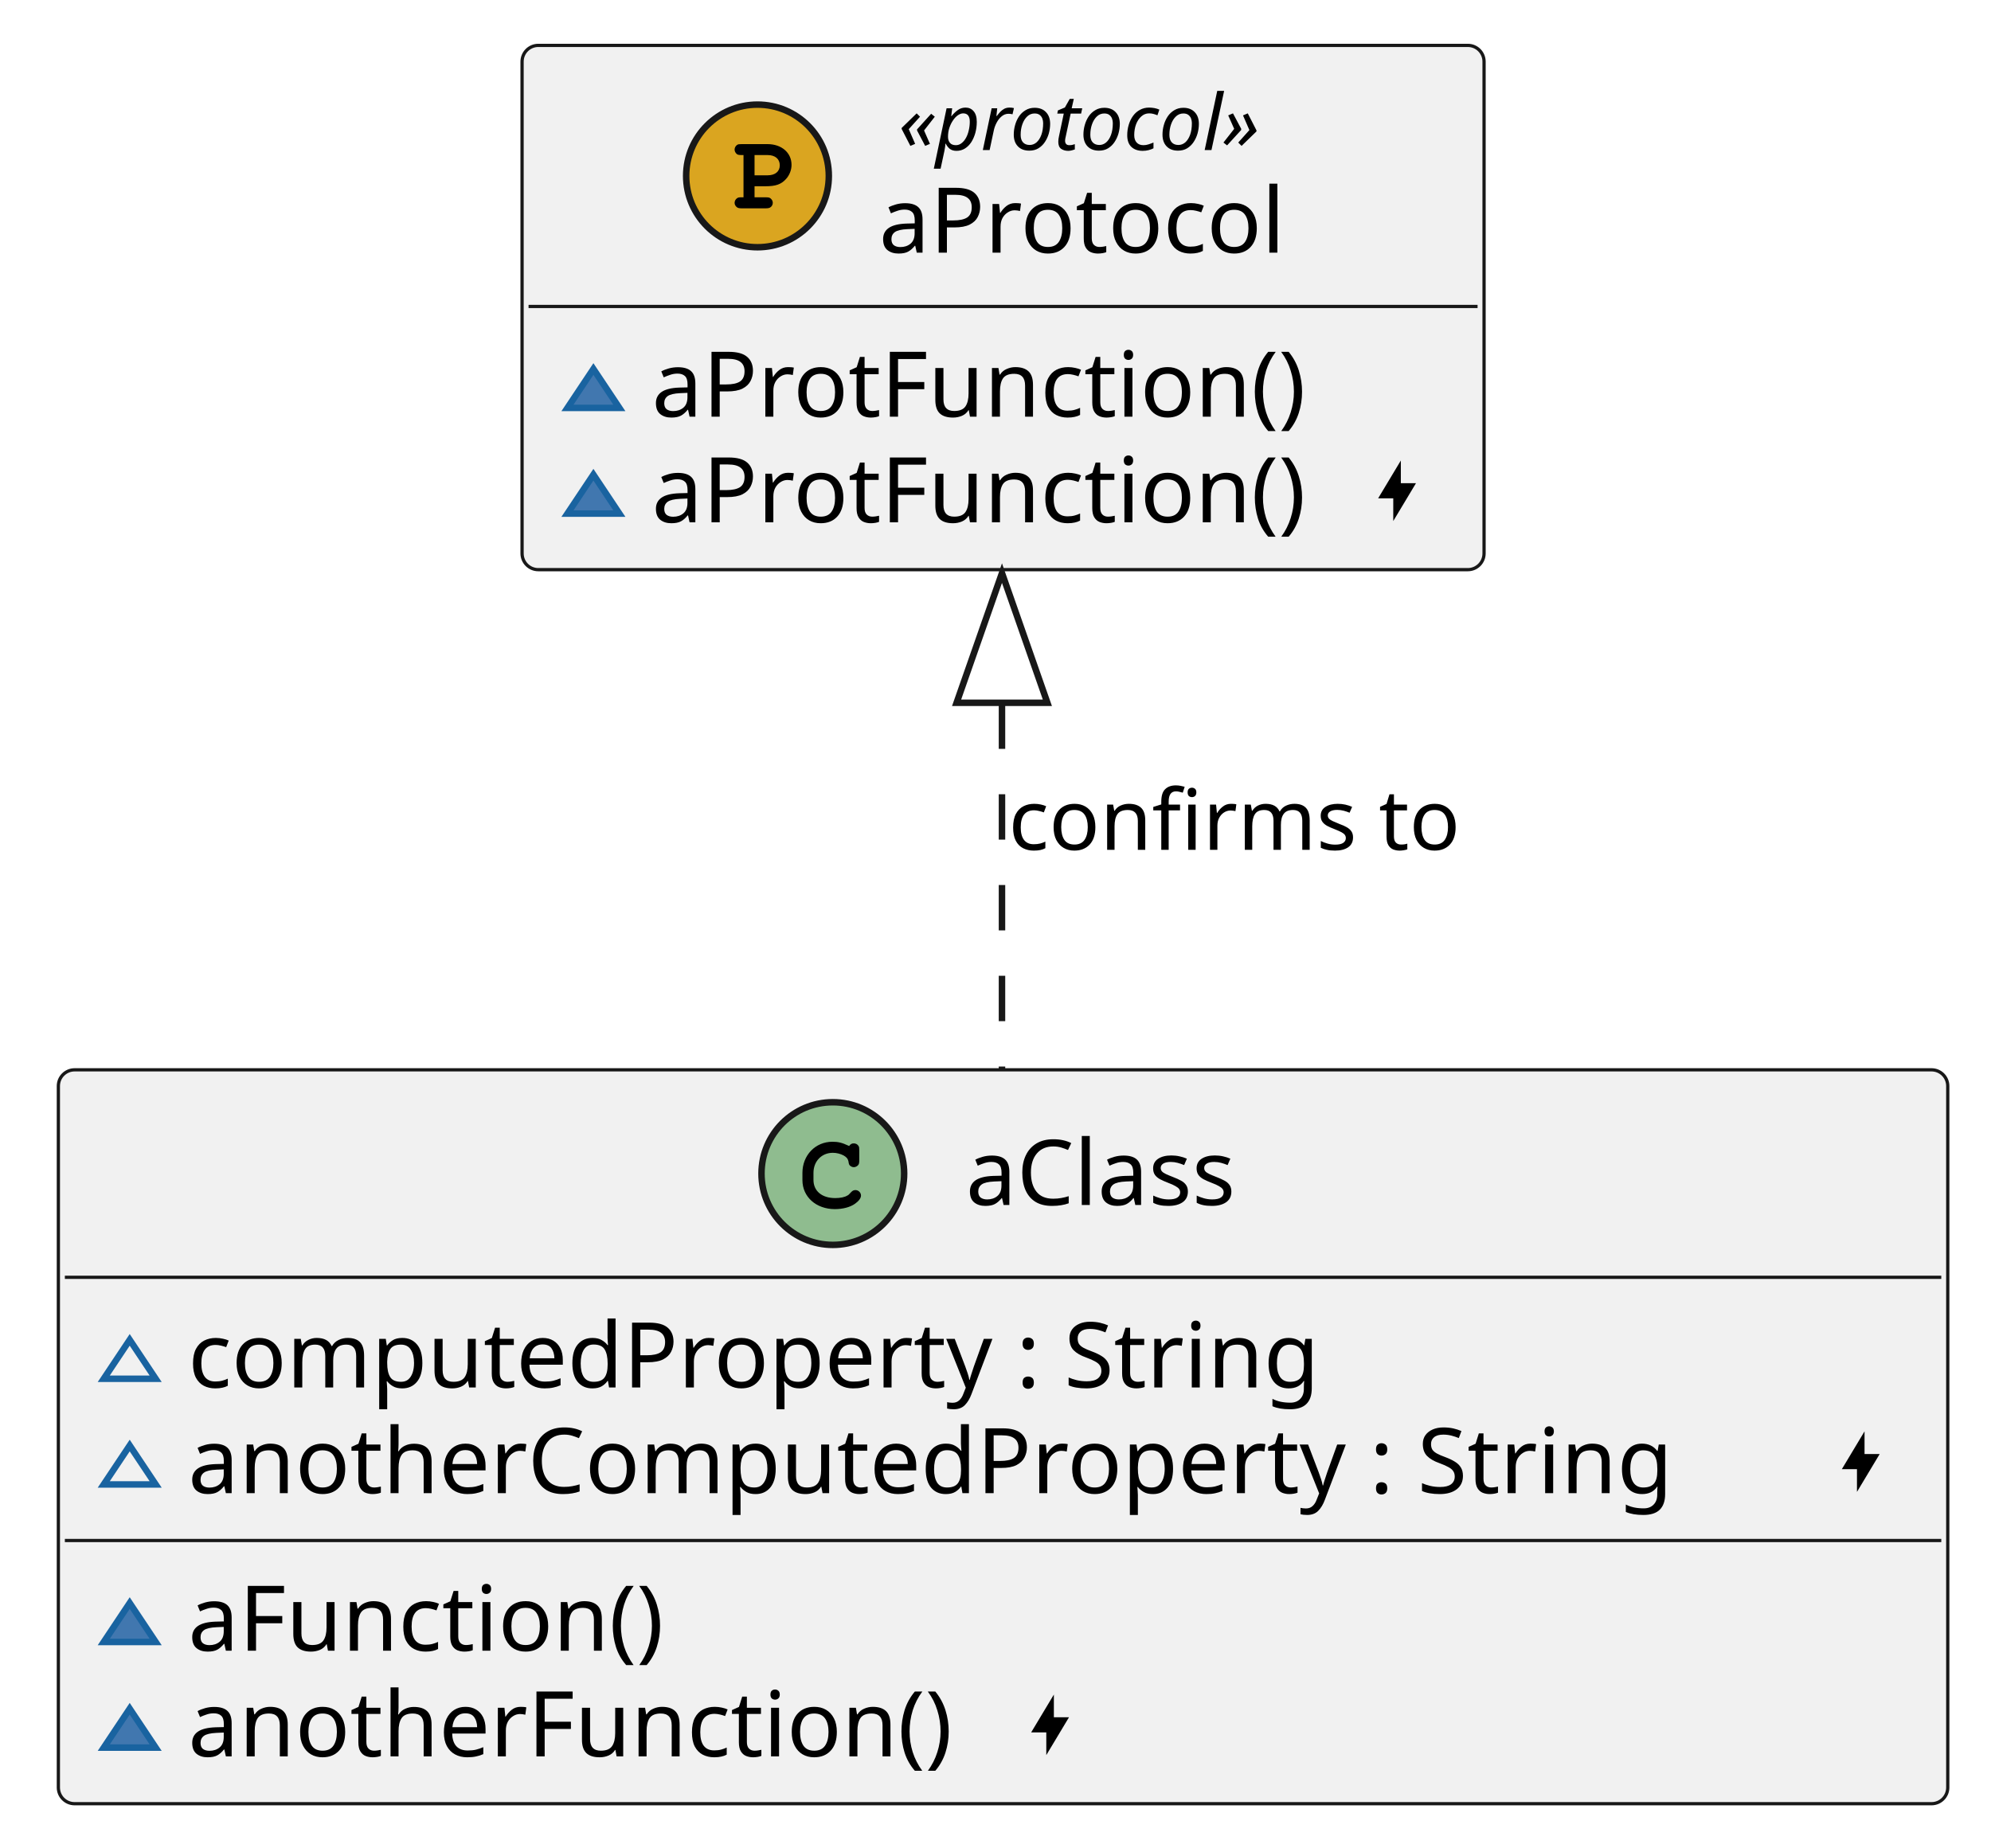
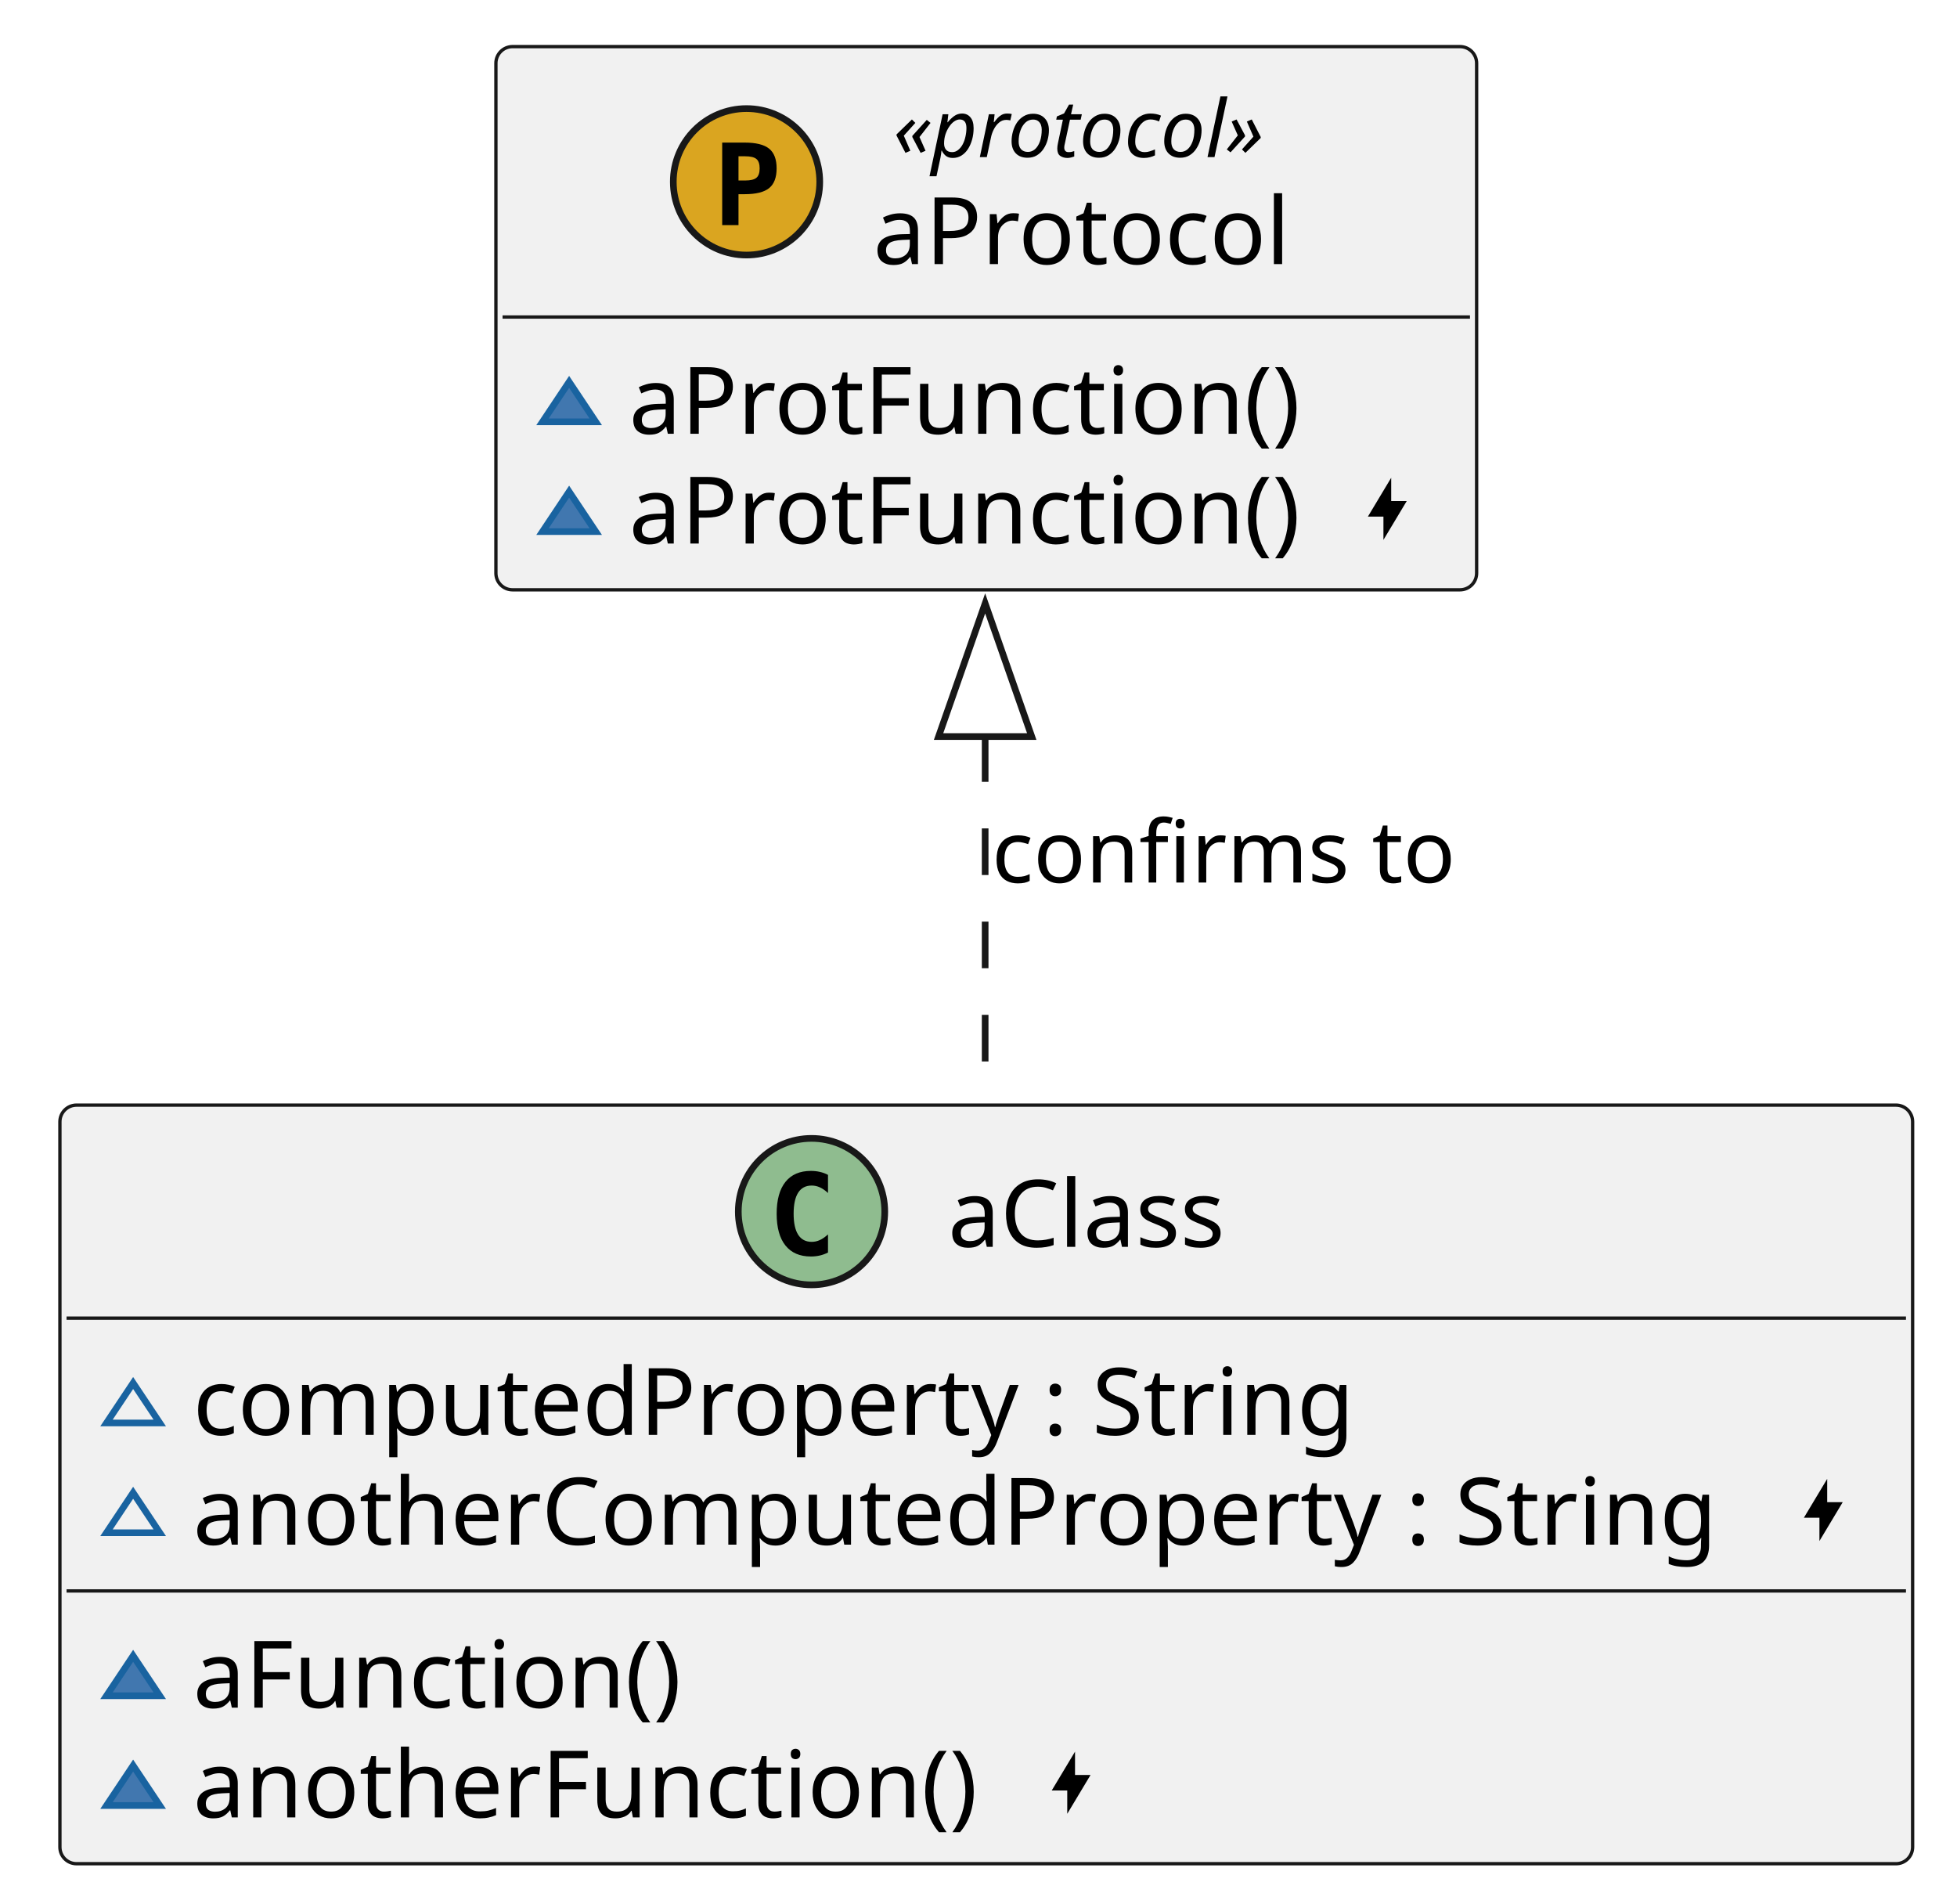
- <svg xmlns="http://www.w3.org/2000/svg" contentStyleType="text/css" height="285px" preserveAspectRatio="none" style="width:307px;height:285px;background:#FFFFFF;" version="1.1" viewBox="0 0 307 285" width="307px" zoomAndPan="magnify">
+ <svg xmlns="http://www.w3.org/2000/svg" contentStyleType="text/css" height="286px" preserveAspectRatio="none" style="width:294px;height:286px;background:#FFFFFF;" version="1.1" viewBox="0 0 294 286" width="294px" zoomAndPan="magnify">
  <defs />
  <g>
    <g id="elem_aProtocol">
-       <rect codeLine="7" fill="#F1F1F1" height="80.859" id="aProtocol" rx="2.5" ry="2.5" style="stroke:#181818;stroke-width:0.5;" width="148.333" x="80.5" y="7" />
-       <ellipse cx="116.8" cy="27.133" fill="#DAA520" rx="11" ry="11" style="stroke:#181818;stroke-width:1.0;" />
-       <path d="M116.347,28.727 L118.019,28.727 C119.597,28.727 120.441,28.445 121.191,27.617 C121.737,27.023 122.05,26.211 122.05,25.43 C122.05,23.555 120.519,22.227 118.347,22.227 L114.394,22.227 C113.956,22.227 113.831,22.242 113.675,22.336 C113.425,22.492 113.269,22.789 113.269,23.07 C113.269,23.32 113.409,23.602 113.628,23.773 C113.784,23.883 113.972,23.914 114.394,23.914 L114.644,23.914 L114.644,30.43 L114.394,30.43 C113.987,30.43 113.831,30.445 113.675,30.555 C113.425,30.711 113.269,30.992 113.269,31.289 C113.269,31.539 113.409,31.805 113.628,31.961 C113.769,32.086 114.003,32.133 114.394,32.133 L118.034,32.133 C118.378,32.133 118.628,32.086 118.737,32.008 C119.003,31.867 119.159,31.57 119.159,31.289 C119.159,31.008 119.019,30.758 118.8,30.586 C118.628,30.461 118.487,30.43 118.034,30.43 L116.347,30.43 L116.347,28.727 Z M116.347,23.914 L118.347,23.914 C119.534,23.914 120.237,24.523 120.237,25.492 C120.237,26.445 119.534,27.039 118.347,27.039 L116.347,27.039 L116.347,23.914 Z " fill="#000000" />
-       <text fill="#000000" font-family="sans-serif" font-size="12" font-style="italic" lengthAdjust="spacing" textLength="63" x="138.533" y="23.139">«protocol»</text>
-       <text fill="#000000" font-family="sans-serif" font-size="14" lengthAdjust="spacing" textLength="69" x="135.533" y="38.964">aProtocol</text>
-       <line style="stroke:#181818;stroke-width:0.5;" x1="81.5" x2="227.833" y1="47.266" y2="47.266" />
-       <polygon fill="#4177AF" points="91.5,56.914,87.5,62.914,95.5,62.914" style="stroke:#1963A0;stroke-width:1.0;" />
-       <text fill="#000000" font-family="sans-serif" font-size="14" lengthAdjust="spacing" textLength="111" x="100.5" y="64.261">aProtFunction()</text>
-       <polygon fill="#4177AF" points="91.5,73.211,87.5,79.211,95.5,79.211" style="stroke:#1963A0;stroke-width:1.0;" />
-       <text fill="#000000" font-family="sans-serif" font-size="14" lengthAdjust="spacing" textLength="111" x="100.5" y="80.558">aProtFunction()</text>
-       <path d="M216,71.026 L212.5,76.859 L214.833,76.859 L214.833,80.359 L218.333,74.526 L216,74.526 L216,71.026 " fill="#000000" style="stroke:;stroke-width:0.0;stroke-dasharray:;" />
+       <rect codeLine="7" fill="#F1F1F1" height="81.598" id="aProtocol" rx="2.5" ry="2.5" style="stroke:#181818;stroke-width:0.5;" width="147.333" x="74.5" y="7" />
+       <ellipse cx="112.15" cy="27.311" fill="#DAA520" rx="11" ry="11" style="stroke:#181818;stroke-width:1.0;" />
+       <path d="M110.944,23.476 L110.944,27.112 L111.948,27.112 Q113.151,27.112 113.637,26.705 Q114.123,26.298 114.123,25.294 Q114.123,24.29 113.637,23.883 Q113.151,23.476 111.948,23.476 Z M108.495,21.418 L111.856,21.418 Q114.421,21.418 115.546,22.331 Q116.671,23.244 116.671,25.294 Q116.671,27.344 115.546,28.257 Q114.421,29.17 111.856,29.17 L110.944,29.17 L110.944,33.81 L108.495,33.81 Z " fill="#000000" />
+       <text fill="#000000" font-family="sans-serif" font-size="12" font-style="italic" lengthAdjust="spacing" textLength="59" x="134.183" y="23.602">«protocol»</text>
+       <text fill="#000000" font-family="sans-serif" font-size="14" lengthAdjust="spacing" textLength="65" x="131.183" y="39.668">aProtocol</text>
+       <line style="stroke:#181818;stroke-width:0.5;" x1="75.5" x2="220.833" y1="47.621" y2="47.621" />
+       <polygon fill="#4177AF" points="85.5,57.365,81.5,63.365,89.5,63.365" style="stroke:#1963A0;stroke-width:1.0;" />
+       <text fill="#000000" font-family="sans-serif" font-size="14" lengthAdjust="spacing" textLength="106" x="94.5" y="65.156">aProtFunction()</text>
+       <polygon fill="#4177AF" points="85.5,73.853,81.5,79.853,89.5,79.853" style="stroke:#1963A0;stroke-width:1.0;" />
+       <text fill="#000000" font-family="sans-serif" font-size="14" lengthAdjust="spacing" textLength="106" x="94.5" y="81.644">aProtFunction()</text>
+       <path d="M209,71.764 L205.5,77.598 L207.833,77.598 L207.833,81.098 L211.333,75.264 L209,75.264 L209,71.764 " fill="#000000" style="stroke:;stroke-width:0.0;stroke-dasharray:;" />
    </g>
    <g id="elem_aClass">
-       <rect codeLine="11" fill="#F1F1F1" height="113.188" id="aClass" rx="2.5" ry="2.5" style="stroke:#181818;stroke-width:0.5;" width="291.333" x="9" y="165" />
-       <ellipse cx="128.417" cy="181" fill="#8FBC8F" rx="11" ry="11" style="stroke:#181818;stroke-width:1.0;" />
-       <path d="M130.76,176.672 C129.823,176.234 129.229,176.094 128.354,176.094 C125.729,176.094 123.729,178.172 123.729,180.891 L123.729,182.016 C123.729,184.594 125.838,186.484 128.729,186.484 C129.948,186.484 131.104,186.188 131.854,185.641 C132.432,185.234 132.76,184.781 132.76,184.391 C132.76,183.938 132.37,183.547 131.901,183.547 C131.682,183.547 131.479,183.625 131.292,183.812 C130.839,184.297 130.839,184.297 130.651,184.391 C130.229,184.656 129.542,184.781 128.776,184.781 C126.729,184.781 125.432,183.688 125.432,181.984 L125.432,180.891 C125.432,179.109 126.682,177.797 128.417,177.797 C128.995,177.797 129.604,177.953 130.073,178.203 C130.557,178.484 130.729,178.703 130.823,179.109 C130.885,179.516 130.917,179.641 131.057,179.766 C131.198,179.906 131.432,180.016 131.651,180.016 C131.917,180.016 132.182,179.875 132.354,179.656 C132.464,179.5 132.495,179.312 132.495,178.891 L132.495,177.469 C132.495,177.031 132.479,176.906 132.385,176.75 C132.229,176.484 131.948,176.344 131.651,176.344 C131.354,176.344 131.151,176.438 130.932,176.75 L130.76,176.672 Z " fill="#000000" />
-       <text fill="#000000" font-family="sans-serif" font-size="14" lengthAdjust="spacing" textLength="44" x="148.917" y="185.847">aClass</text>
-       <line style="stroke:#181818;stroke-width:0.5;" x1="10" x2="299.333" y1="197" y2="197" />
-       <polygon fill="none" points="20,206.648,16,212.648,24,212.648" style="stroke:#1963A0;stroke-width:1.0;" />
-       <text fill="#000000" font-family="sans-serif" font-size="14" lengthAdjust="spacing" textLength="195" x="29" y="213.995">computedProperty : String</text>
-       <polygon fill="none" points="20,222.945,16,228.945,24,228.945" style="stroke:#1963A0;stroke-width:1.0;" />
-       <text fill="#000000" font-family="sans-serif" font-size="14" lengthAdjust="spacing" textLength="254" x="29" y="230.292">anotherComputedProperty : String</text>
-       <path d="M287.5,220.76 L284,226.594 L286.333,226.594 L286.333,230.094 L289.833,224.26 L287.5,224.26 L287.5,220.76 " fill="#000000" style="stroke:;stroke-width:0.0;stroke-dasharray:;" />
-       <line style="stroke:#181818;stroke-width:0.5;" x1="10" x2="299.333" y1="237.594" y2="237.594" />
-       <polygon fill="#4177AF" points="20,247.242,16,253.242,24,253.242" style="stroke:#1963A0;stroke-width:1.0;" />
-       <text fill="#000000" font-family="sans-serif" font-size="14" lengthAdjust="spacing" textLength="80" x="29" y="254.589">aFunction()</text>
-       <polygon fill="#4177AF" points="20,263.539,16,269.539,24,269.539" style="stroke:#1963A0;stroke-width:1.0;" />
-       <text fill="#000000" font-family="sans-serif" font-size="14" lengthAdjust="spacing" textLength="129" x="29" y="270.886">anotherFunction()</text>
-       <path d="M162.5,261.354 L159,267.188 L161.333,267.188 L161.333,270.688 L164.833,264.854 L162.5,264.854 L162.5,261.354 " fill="#000000" style="stroke:;stroke-width:0.0;stroke-dasharray:;" />
+       <rect codeLine="11" fill="#F1F1F1" height="113.953" id="aClass" rx="2.5" ry="2.5" style="stroke:#181818;stroke-width:0.5;" width="278.333" x="9" y="166" />
+       <ellipse cx="121.917" cy="182" fill="#8FBC8F" rx="11" ry="11" style="stroke:#181818;stroke-width:1.0;" />
+       <path d="M124.39,188.143 Q123.809,188.442 123.17,188.591 Q122.53,188.741 121.825,188.741 Q119.318,188.741 117.998,187.089 Q116.678,185.437 116.678,182.316 Q116.678,179.186 117.998,177.535 Q119.318,175.883 121.825,175.883 Q122.53,175.883 123.178,176.032 Q123.825,176.182 124.39,176.481 L124.39,179.203 Q123.759,178.622 123.165,178.352 Q122.572,178.083 121.941,178.083 Q120.596,178.083 119.912,179.149 Q119.227,180.216 119.227,182.316 Q119.227,184.408 119.912,185.474 Q120.596,186.541 121.941,186.541 Q122.572,186.541 123.165,186.271 Q123.759,186.001 124.39,185.42 Z " fill="#000000" />
+       <text fill="#000000" font-family="sans-serif" font-size="14" lengthAdjust="spacing" textLength="44" x="142.417" y="187.291">aClass</text>
+       <line style="stroke:#181818;stroke-width:0.5;" x1="10" x2="286.333" y1="198" y2="198" />
+       <polygon fill="none" points="20,207.744,16,213.744,24,213.744" style="stroke:#1963A0;stroke-width:1.0;" />
+       <text fill="#000000" font-family="sans-serif" font-size="14" lengthAdjust="spacing" textLength="180" x="29" y="215.535">computedProperty : String</text>
+       <polygon fill="none" points="20,224.232,16,230.232,24,230.232" style="stroke:#1963A0;stroke-width:1.0;" />
+       <text fill="#000000" font-family="sans-serif" font-size="14" lengthAdjust="spacing" textLength="237" x="29" y="232.023">anotherComputedProperty : String</text>
+       <path d="M274.5,222.143 L271,227.977 L273.333,227.977 L273.333,231.477 L276.833,225.643 L274.5,225.643 L274.5,222.143 " fill="#000000" style="stroke:;stroke-width:0.0;stroke-dasharray:;" />
+       <line style="stroke:#181818;stroke-width:0.5;" x1="10" x2="286.333" y1="238.977" y2="238.977" />
+       <polygon fill="#4177AF" points="20,248.721,16,254.721,24,254.721" style="stroke:#1963A0;stroke-width:1.0;" />
+       <text fill="#000000" font-family="sans-serif" font-size="14" lengthAdjust="spacing" textLength="78" x="29" y="256.512">aFunction()</text>
+       <polygon fill="#4177AF" points="20,265.209,16,271.209,24,271.209" style="stroke:#1963A0;stroke-width:1.0;" />
+       <text fill="#000000" font-family="sans-serif" font-size="14" lengthAdjust="spacing" textLength="124" x="29" y="273">anotherFunction()</text>
+       <path d="M161.5,263.12 L158,268.953 L160.333,268.953 L160.333,272.453 L163.833,266.62 L161.5,266.62 L161.5,263.12 " fill="#000000" style="stroke:;stroke-width:0.0;stroke-dasharray:;" />
    </g>
    <g id="link_aProtocol_aClass">
-       <path codeLine="17" d="M154.5,108.495 C154.5,126.807 154.5,146.855 154.5,164.864 " fill="none" id="aProtocol-backto-aClass" style="stroke:#181818;stroke-width:1.0;stroke-dasharray:7.0,7.0;" />
-       <polygon fill="none" points="147.5,108.393,154.5,88.393,161.5,108.393,147.5,108.393" style="stroke:#181818;stroke-width:1.0;" />
-       <text fill="#000000" font-family="sans-serif" font-size="13" lengthAdjust="spacing" textLength="73" x="155.5" y="131.067">confirms to</text>
+       <path codeLine="17" d="M148,110.44 C148,128.45 148,148.04 148,165.71 " fill="none" id="aProtocol-backto-aClass" style="stroke:#181818;stroke-width:1.0;stroke-dasharray:7.0,7.0;" />
+       <polygon fill="none" points="141,110.64,148,90.64,155,110.64,141,110.64" style="stroke:#181818;stroke-width:1.0;" />
+       <text fill="#000000" font-family="sans-serif" font-size="13" lengthAdjust="spacing" textLength="73" x="149" y="132.568">confirms to</text>
    </g>
  </g>
</svg>
